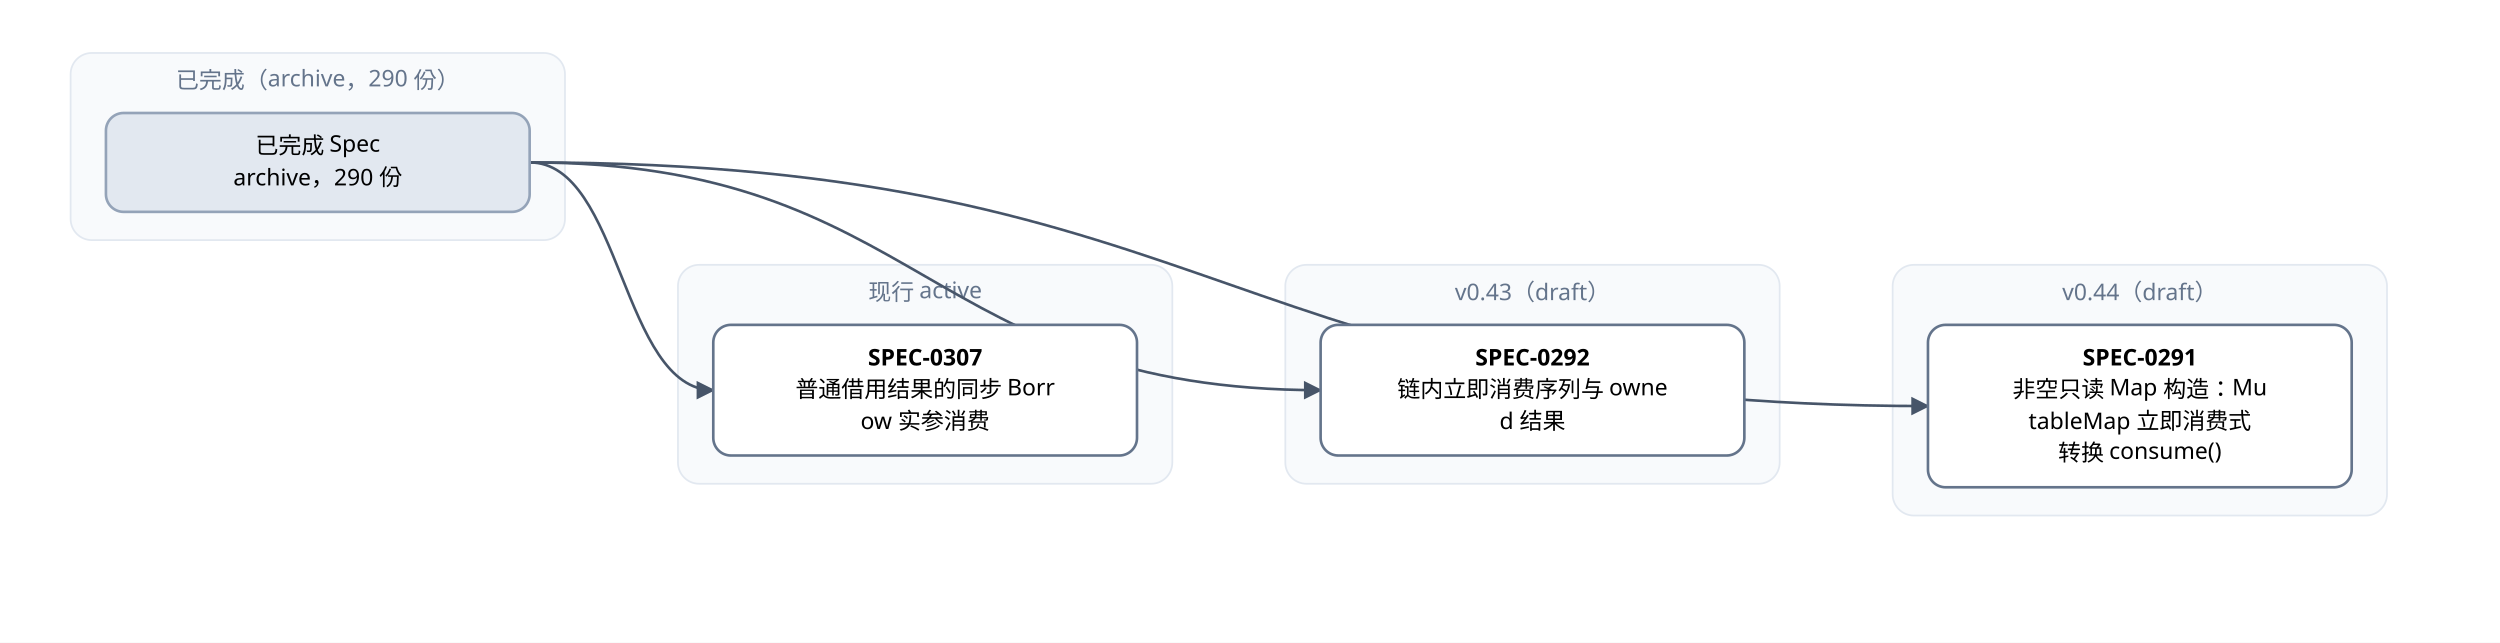
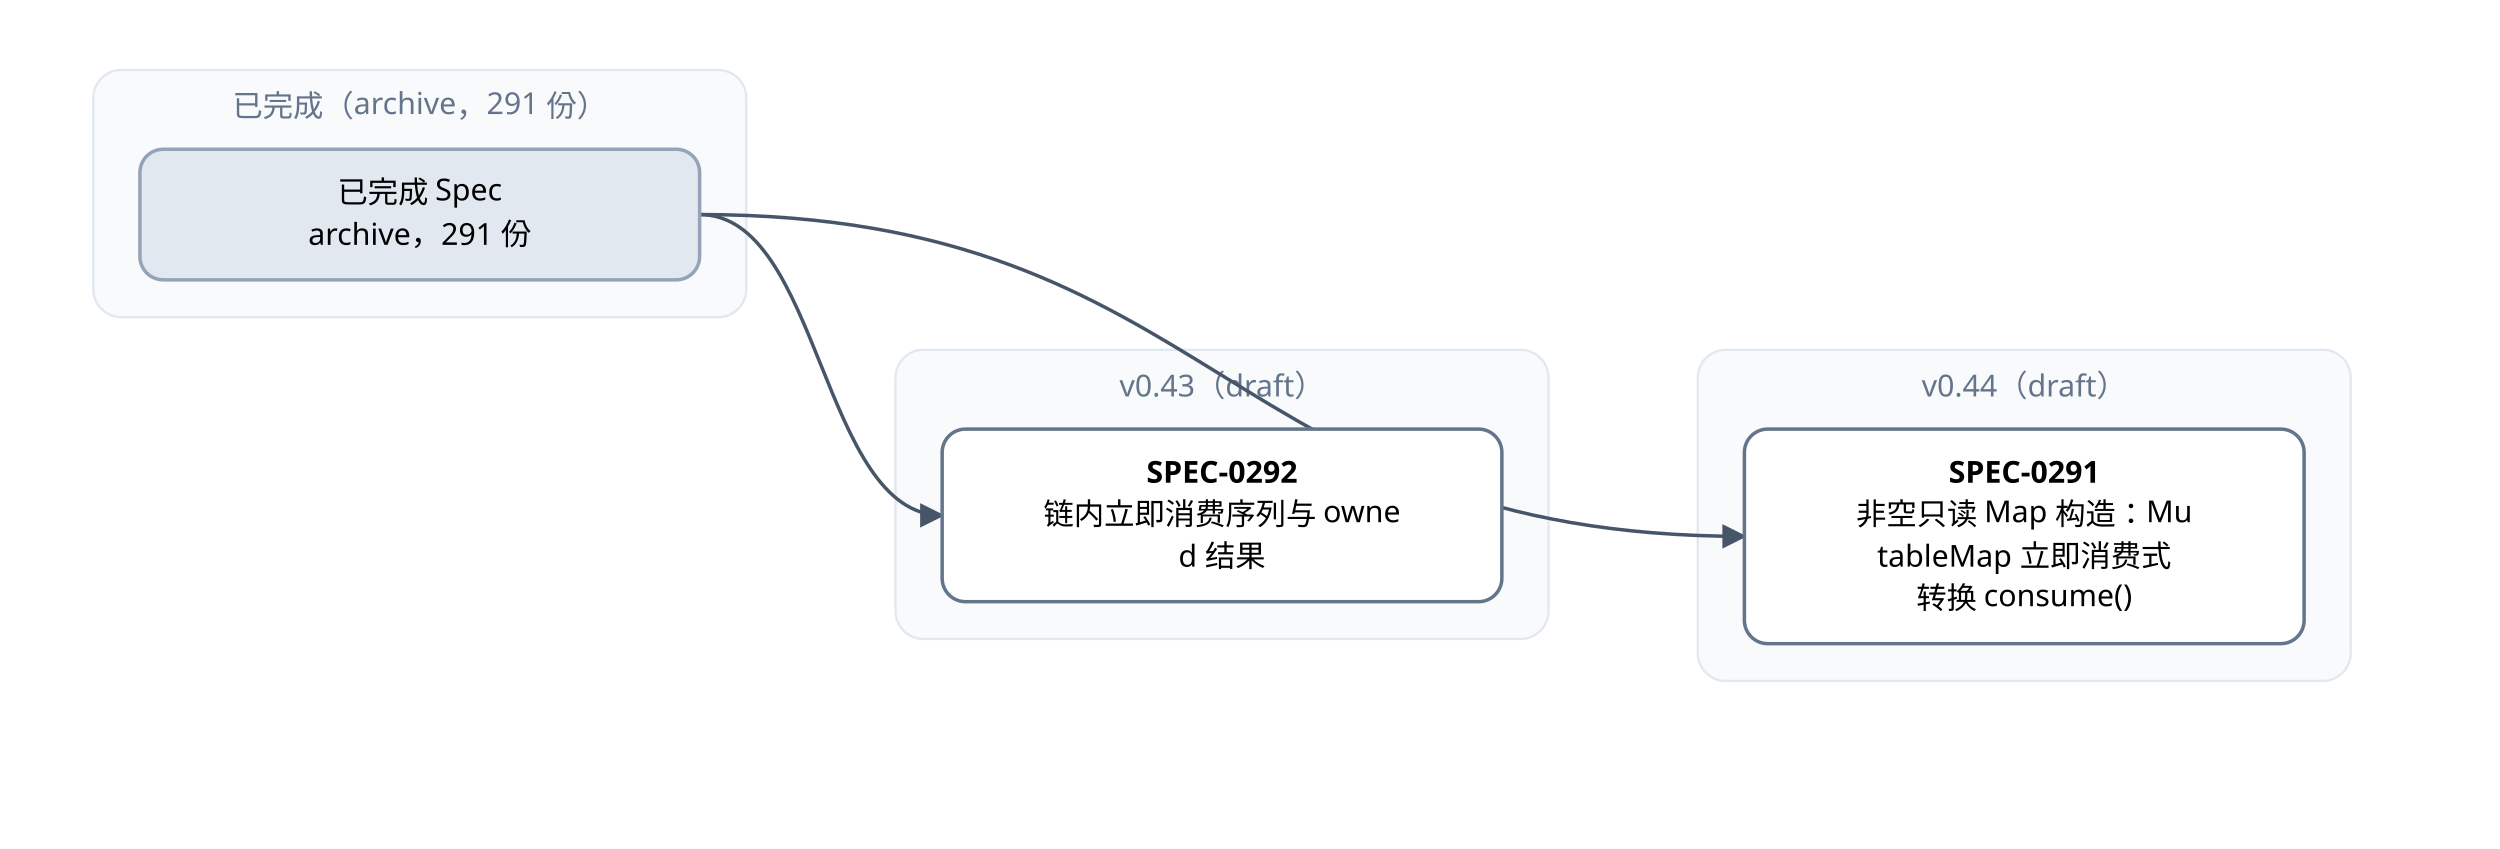
- <svg xmlns="http://www.w3.org/2000/svg" width="1416" height="364" viewBox="0 0 1416 364" font-family="PingFang SC, Microsoft YaHei, sans-serif">
+ <svg xmlns="http://www.w3.org/2000/svg" width="1072" height="364" viewBox="0 0 1072 364" font-family="PingFang SC, Microsoft YaHei, sans-serif">
  <defs>
    <marker id="arrow" viewBox="0 0 10 10" refX="9" refY="5" markerWidth="7" markerHeight="7" orient="auto-start-reverse">
      <path d="M0,0 L10,5 L0,10 z" fill="#475569" />
    </marker>
  </defs>
-   <rect width="1416" height="364" fill="#ffffff" />
+   <rect width="1072" height="364" fill="#ffffff" />
  <rect x="40" y="30" width="280" height="106" rx="12" fill="#f8fafc" stroke="#e2e8f0" />
-   <text x="180" y="50" text-anchor="middle" font-size="13" fill="#64748b">已完成（archive，290 份）</text>
+   <text x="180" y="50" text-anchor="middle" font-size="13" fill="#64748b">已完成（archive，291 份）</text>
  <rect x="384" y="150" width="280" height="124" rx="12" fill="#f8fafc" stroke="#e2e8f0" />
-   <text x="524" y="170" text-anchor="middle" font-size="13" fill="#64748b">现行 active</text>
-   <rect x="728" y="150" width="280" height="124" rx="12" fill="#f8fafc" stroke="#e2e8f0" />
-   <text x="868" y="170" text-anchor="middle" font-size="13" fill="#64748b">v0.43（draft）</text>
-   <rect x="1072" y="150" width="280" height="142" rx="12" fill="#f8fafc" stroke="#e2e8f0" />
-   <text x="1212" y="170" text-anchor="middle" font-size="13" fill="#64748b">v0.44（draft）</text>
-   <path d="M 300 92 C 696 92, 696 230, 1092 230" fill="none" stroke="#475569" stroke-width="1.5" marker-end="url(#arrow)" />
-   <path d="M 300 92 C 524 92, 524 221, 748 221" fill="none" stroke="#475569" stroke-width="1.5" marker-end="url(#arrow)" />
+   <text x="524" y="170" text-anchor="middle" font-size="13" fill="#64748b">v0.43（draft）</text>
+   <rect x="728" y="150" width="280" height="142" rx="12" fill="#f8fafc" stroke="#e2e8f0" />
+   <text x="868" y="170" text-anchor="middle" font-size="13" fill="#64748b">v0.44（draft）</text>
+   <path d="M 300 92 C 524 92, 524 230, 748 230" fill="none" stroke="#475569" stroke-width="1.5" marker-end="url(#arrow)" />
  <path d="M 300 92 C 352 92, 352 221, 404 221" fill="none" stroke="#475569" stroke-width="1.5" marker-end="url(#arrow)" />
-   <rect x="1092" y="184" width="240" height="92" rx="10" fill="#ffffff" stroke="#64748b" stroke-width="1.5" />
-   <text x="1212" y="207" text-anchor="middle" font-size="13" font-weight="600">SPEC-0291</text>
-   <text x="1212" y="225" text-anchor="middle" font-size="13">非空只读 Map 构造：Mu</text>
-   <text x="1212" y="243" text-anchor="middle" font-size="13">tableMap 立即消费式</text>
-   <text x="1212" y="261" text-anchor="middle" font-size="13">转换 consume()</text>
-   <rect x="748" y="184" width="240" height="74" rx="10" fill="#ffffff" stroke="#64748b" stroke-width="1.5" />
-   <text x="868" y="207" text-anchor="middle" font-size="13" font-weight="600">SPEC-0292</text>
-   <text x="868" y="225" text-anchor="middle" font-size="13">链内立即消费序列与 owne</text>
-   <text x="868" y="243" text-anchor="middle" font-size="13">d 结果</text>
+   <rect x="748" y="184" width="240" height="92" rx="10" fill="#ffffff" stroke="#64748b" stroke-width="1.5" />
+   <text x="868" y="207" text-anchor="middle" font-size="13" font-weight="600">SPEC-0291</text>
+   <text x="868" y="225" text-anchor="middle" font-size="13">非空只读 Map 构造：Mu</text>
+   <text x="868" y="243" text-anchor="middle" font-size="13">tableMap 立即消费式</text>
+   <text x="868" y="261" text-anchor="middle" font-size="13">转换 consume()</text>
  <rect x="404" y="184" width="240" height="74" rx="10" fill="#ffffff" stroke="#64748b" stroke-width="1.5" />
-   <text x="524" y="207" text-anchor="middle" font-size="13" font-weight="600">SPEC-0307</text>
-   <text x="524" y="225" text-anchor="middle" font-size="13">普通借用结果的同步 Borr</text>
-   <text x="524" y="243" text-anchor="middle" font-size="13">ow 实参消费</text>
+   <text x="524" y="207" text-anchor="middle" font-size="13" font-weight="600">SPEC-0292</text>
+   <text x="524" y="225" text-anchor="middle" font-size="13">链内立即消费序列与 owne</text>
+   <text x="524" y="243" text-anchor="middle" font-size="13">d 结果</text>
  <rect x="60" y="64" width="240" height="56" rx="10" fill="#e2e8f0" stroke="#94a3b8" stroke-width="1.5" />
  <text x="180" y="87" text-anchor="middle" font-size="13">已完成 Spec</text>
-   <text x="180" y="105" text-anchor="middle" font-size="13">archive，290 份</text>
+   <text x="180" y="105" text-anchor="middle" font-size="13">archive，291 份</text>
</svg>
